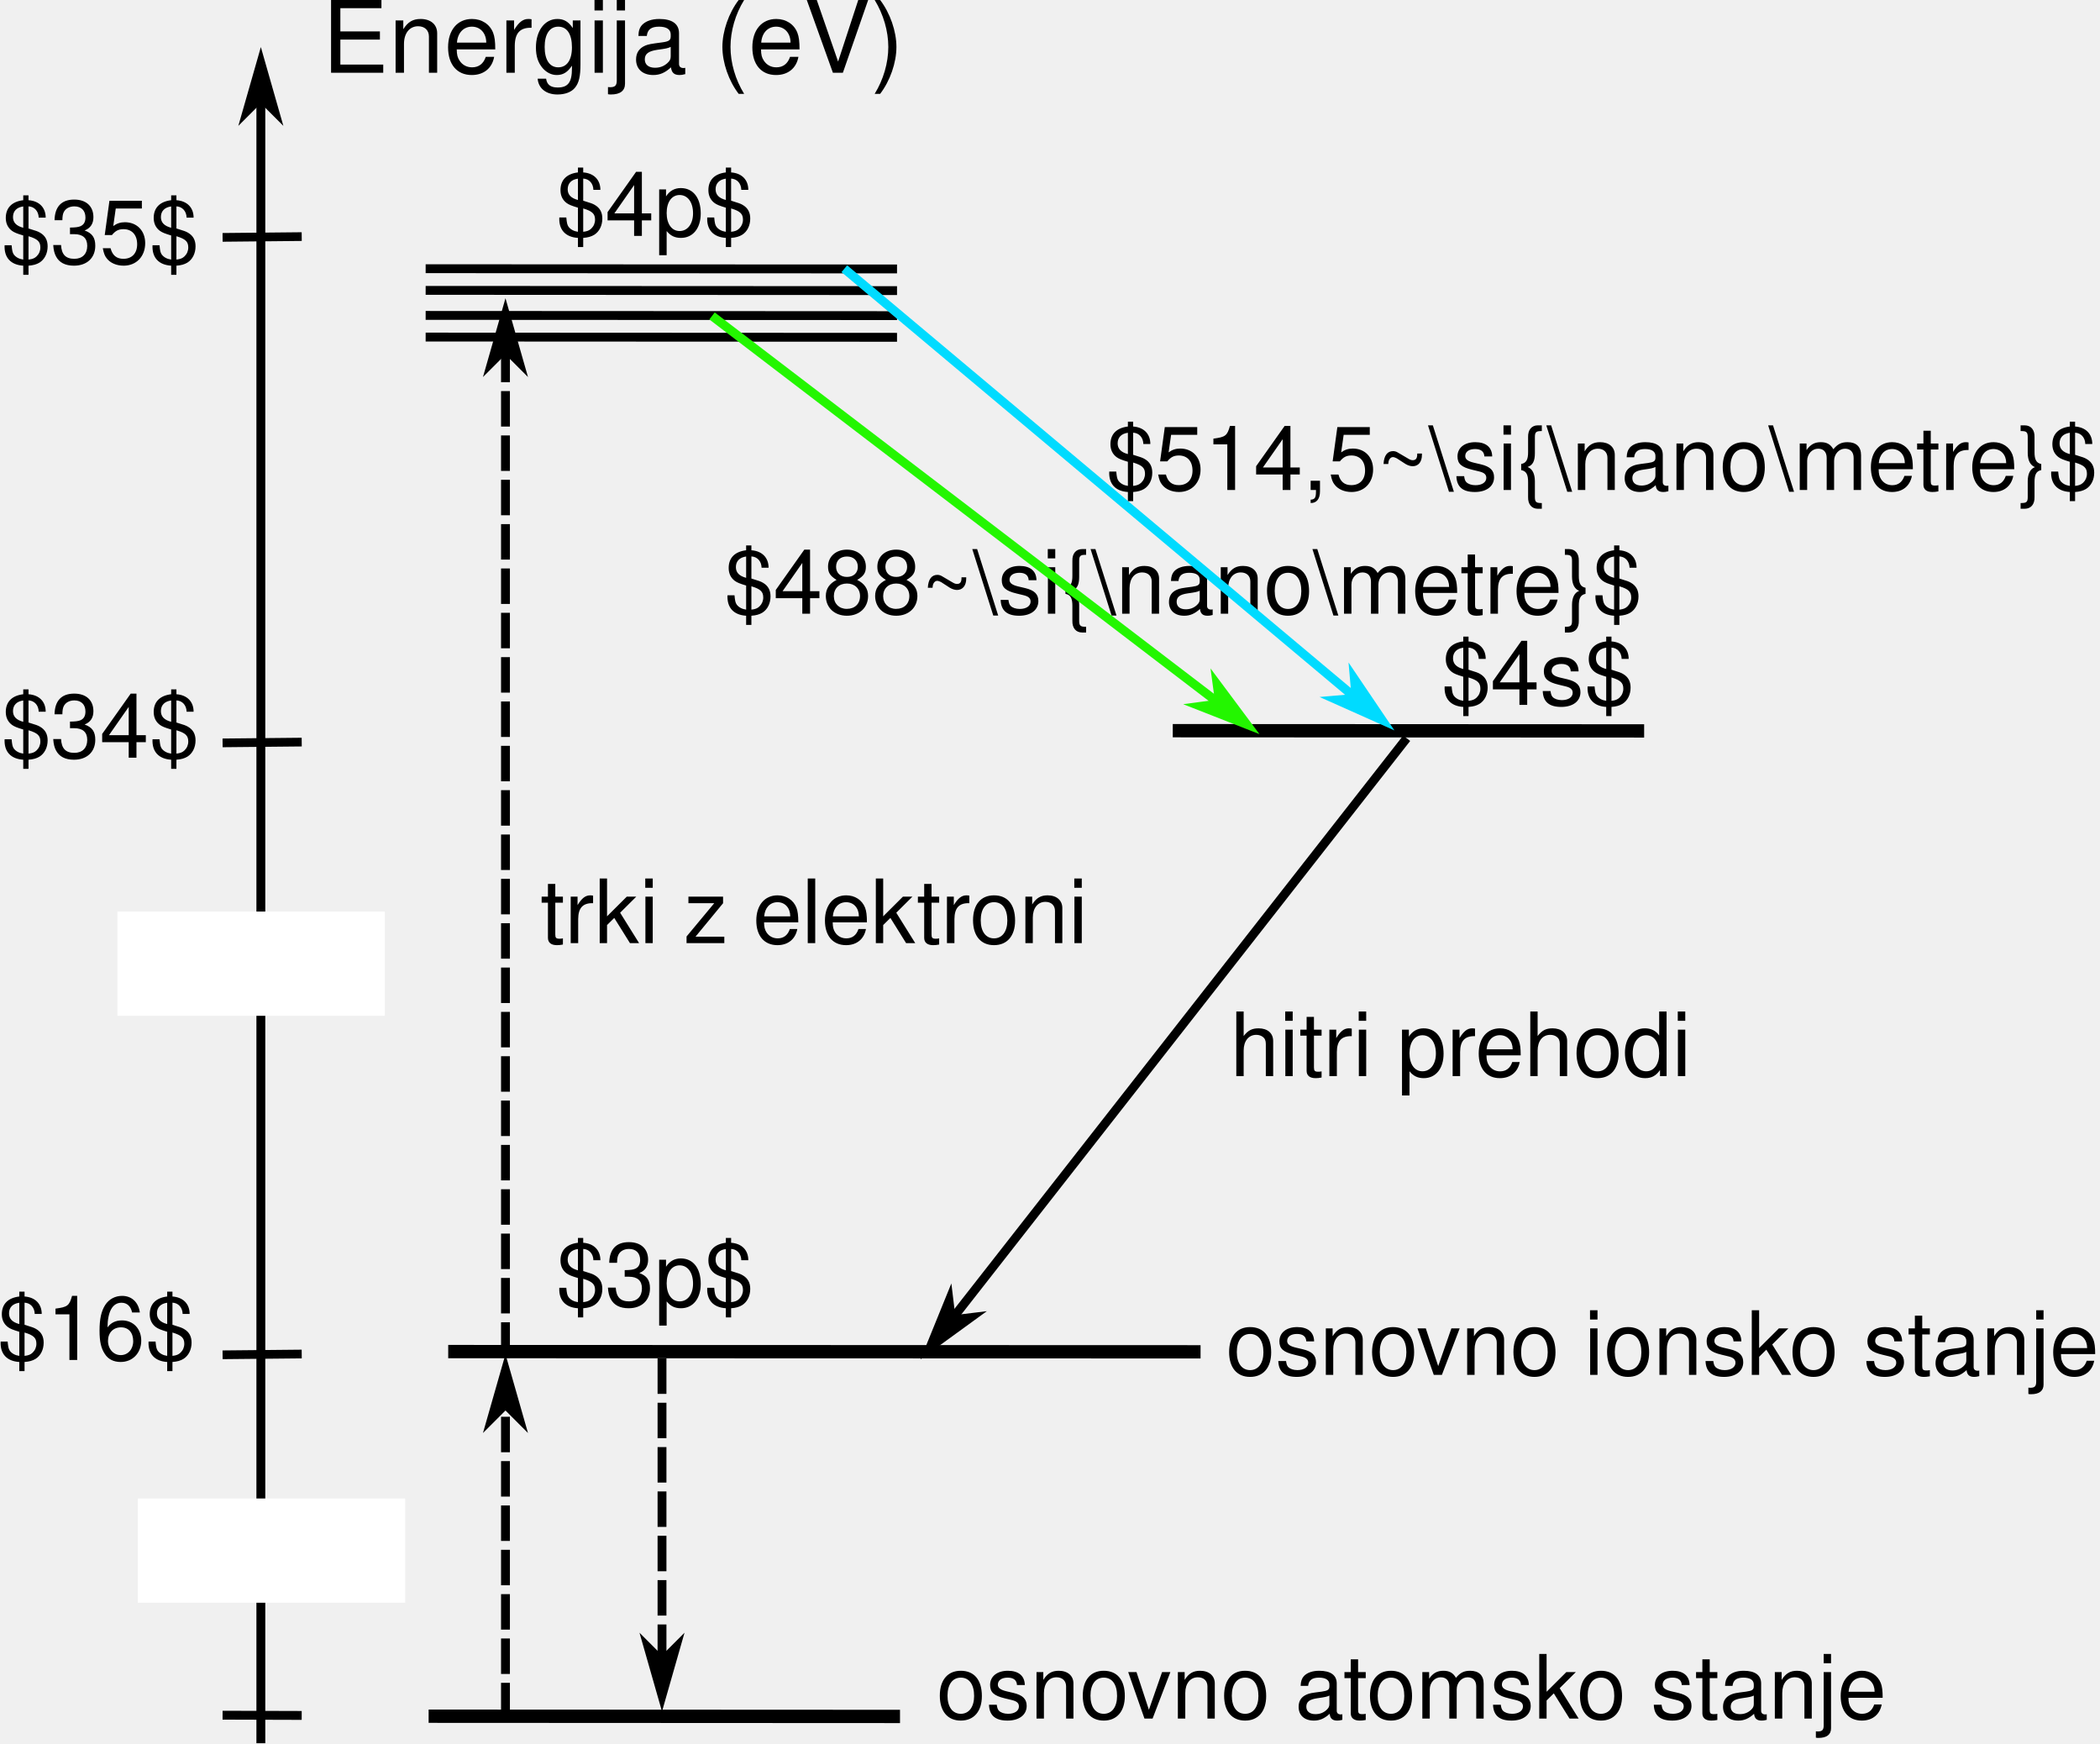
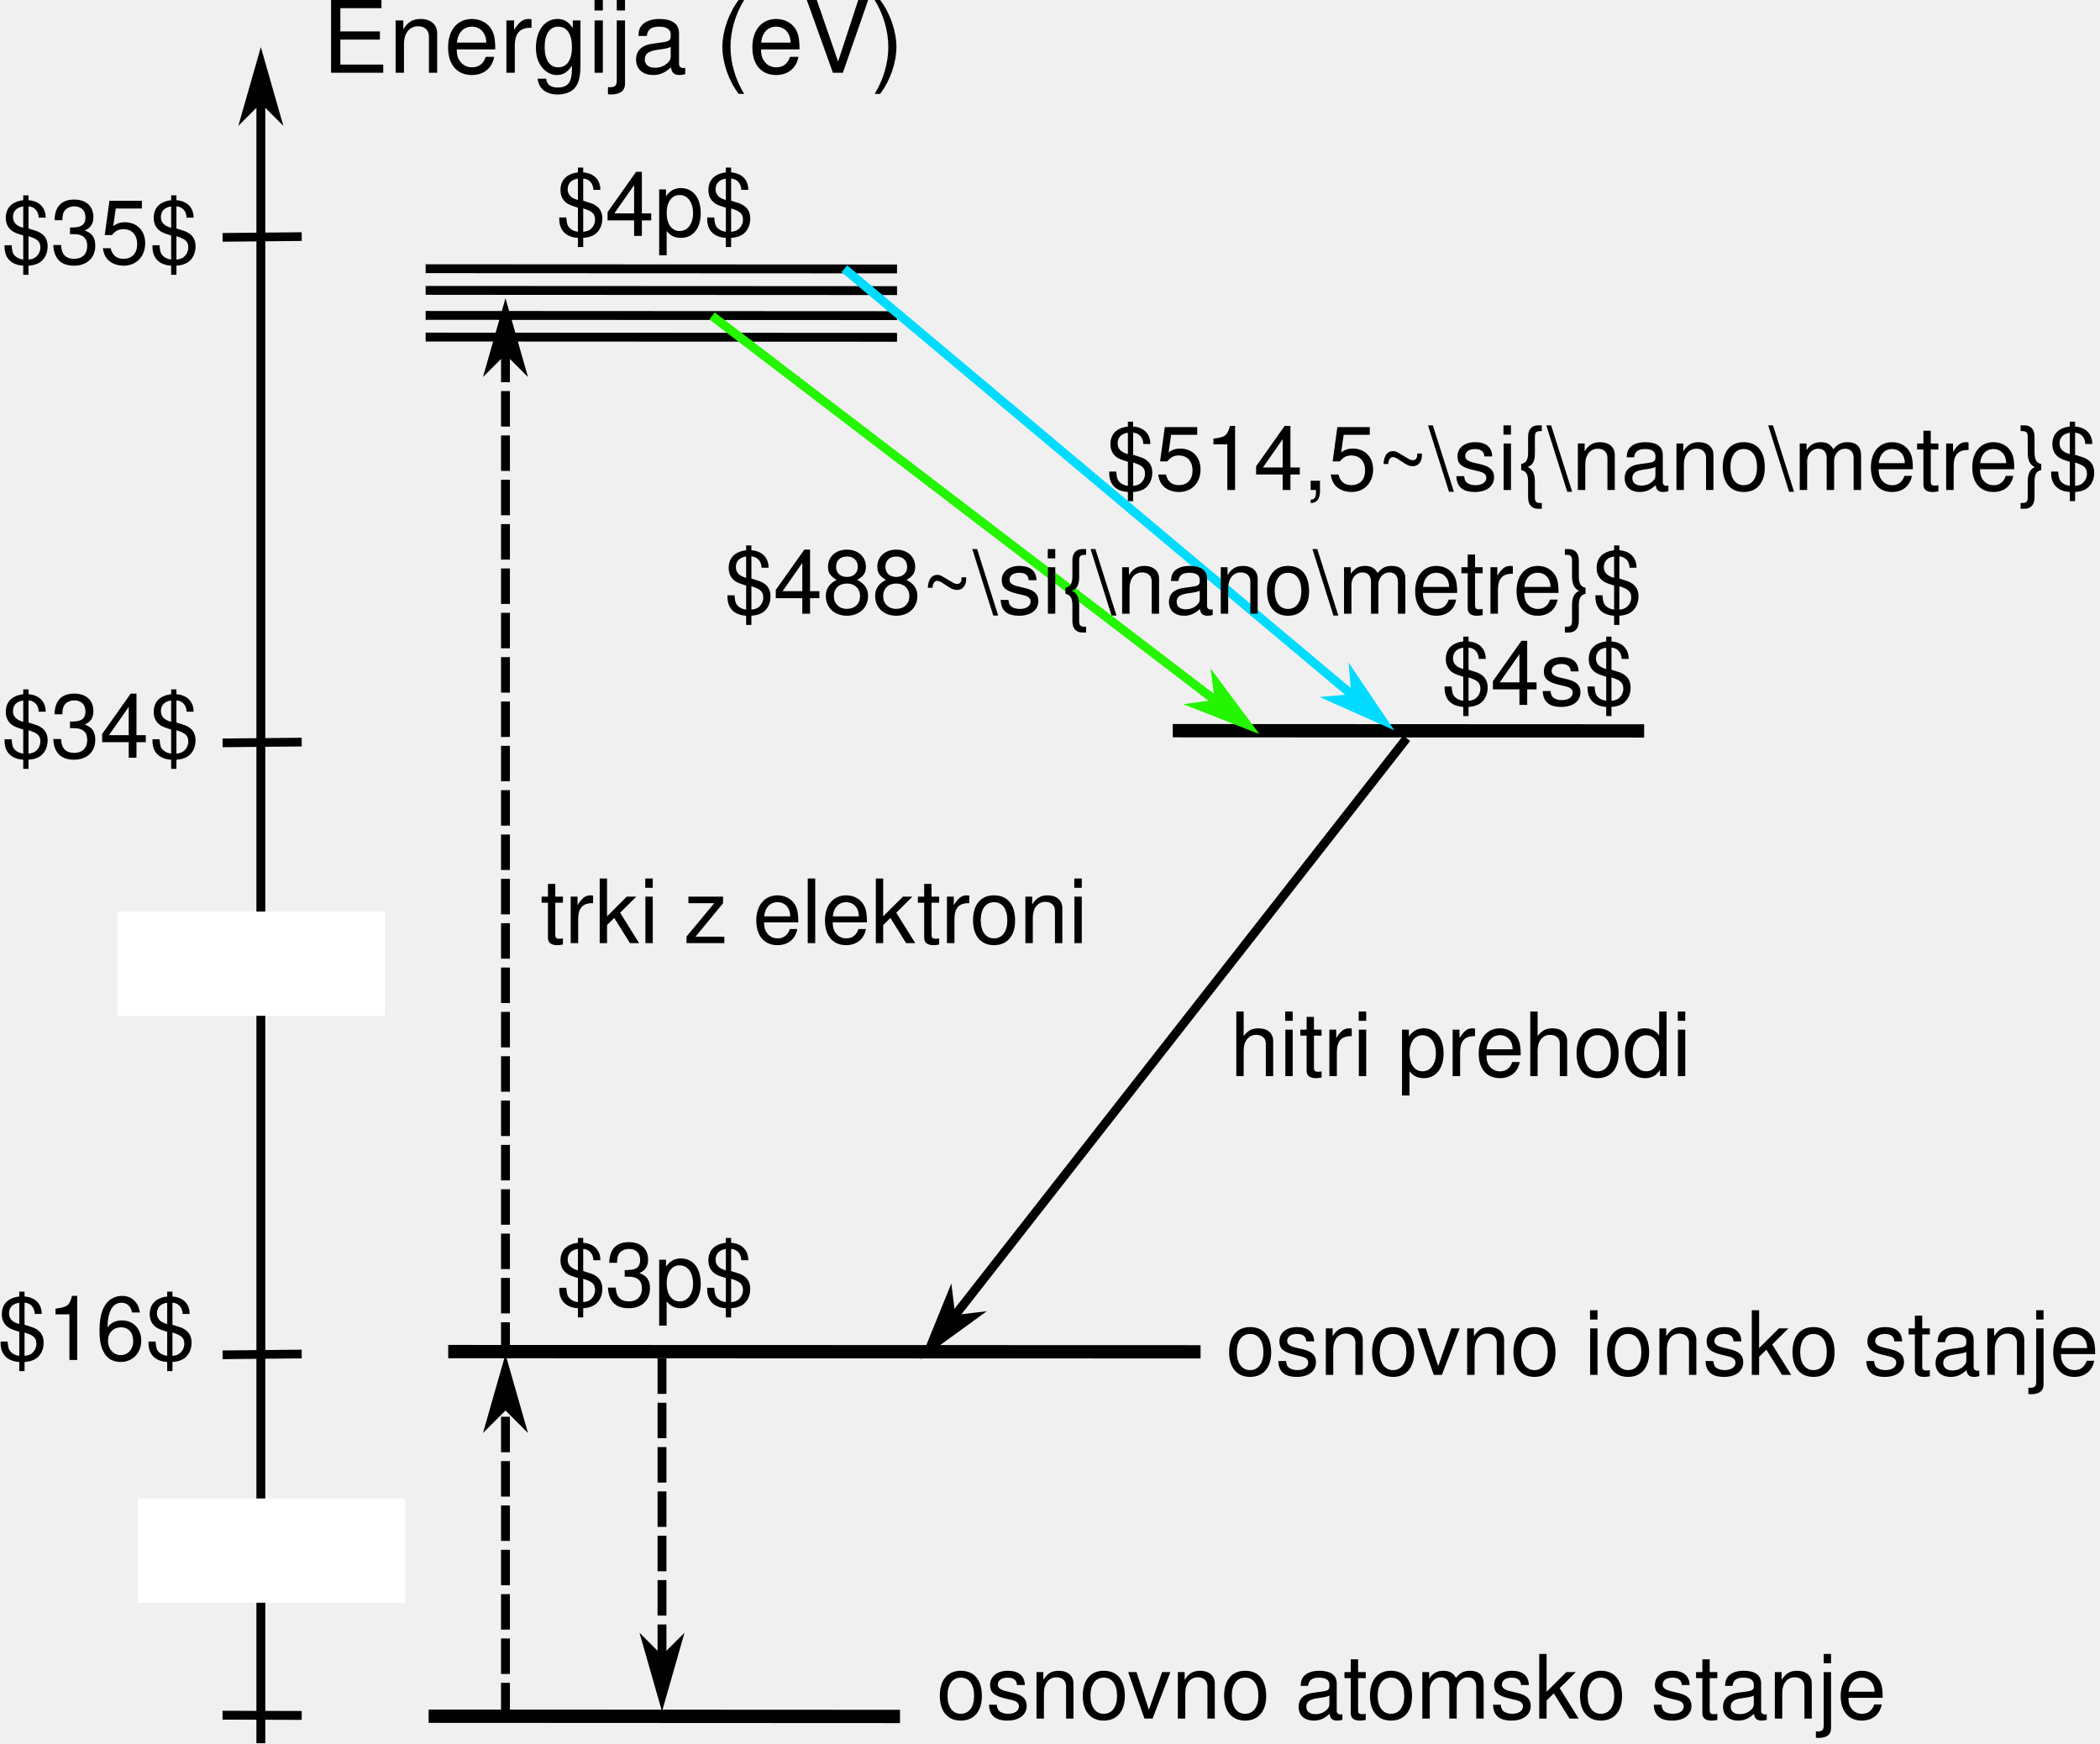
<svg xmlns="http://www.w3.org/2000/svg" width="133.669mm" height="110.95mm" viewBox="0 0 473.631 393.129" id="svg3464" version="1.1">
  <defs id="defs3466">
    <marker orient="auto" refY="0" refX="0" id="Arrow1Mend-0-2-6" style="overflow:visible">
      <path id="path4180-2-2-1" d="M 0,0 5,-5 -12.5,0 5,5 0,0 Z" style="fill:#550000;fill-opacity:1;fill-rule:evenodd;stroke:#550000;stroke-width:1pt;stroke-opacity:1" transform="matrix(-0.4,0,0,-0.4,-4,0)" />
    </marker>
    <marker orient="auto" refY="0" refX="0" id="Arrow1Mend-0-2-6-9" style="overflow:visible">
      <path id="path4180-2-2-1-3" d="M 0,0 5,-5 -12.5,0 5,5 0,0 Z" style="fill:#23f600;fill-opacity:1;fill-rule:evenodd;stroke:#23f600;stroke-width:1pt;stroke-opacity:1" transform="matrix(-0.4,0,0,-0.4,-4,0)" />
    </marker>
    <marker orient="auto" refY="0" refX="0" id="Arrow1Mend-0-2-6-9-9" style="overflow:visible">
      <path id="path4180-2-2-1-3-4" d="M 0,0 5,-5 -12.5,0 5,5 0,0 Z" style="fill:#00dbff;fill-opacity:1;fill-rule:evenodd;stroke:#00dbff;stroke-width:1pt;stroke-opacity:1" transform="matrix(-0.4,0,0,-0.4,-4,0)" />
    </marker>
    <marker orient="auto" refY="0" refX="0" id="Arrow1Mend-0-2-6-9-9-0" style="overflow:visible">
      <path id="path4180-2-2-1-3-4-3" d="M 0,0 5,-5 -12.5,0 5,5 0,0 Z" style="fill:#000000;fill-opacity:1;fill-rule:evenodd;stroke:#000000;stroke-width:1pt;stroke-opacity:1" transform="matrix(-0.4,0,0,-0.4,-4,0)" />
    </marker>
    <marker orient="auto" refY="0" refX="0" id="Arrow1Mend-0-2-8" style="overflow:visible">
      <path id="path4180-2-2-4" d="M 0,0 5,-5 -12.5,0 5,5 0,0 Z" style="fill:#000000;fill-opacity:1;fill-rule:evenodd;stroke:#000000;stroke-width:1pt;stroke-opacity:1" transform="matrix(-0.4,0,0,-0.4,-4,0)" />
    </marker>
    <marker orient="auto" refY="0" refX="0" id="Arrow1Mend-0-2-9" style="overflow:visible">
      <path id="path4180-2-2-7" d="M 0,0 5,-5 -12.5,0 5,5 0,0 Z" style="fill:#000000;fill-opacity:1;fill-rule:evenodd;stroke:#000000;stroke-width:1pt;stroke-opacity:1" transform="matrix(-0.4,0,0,-0.4,-4,0)" />
    </marker>
    <marker orient="auto" refY="0" refX="0" id="Arrow1Mend-0-2" style="overflow:visible">
      <path id="path4180-2-2" d="M 0,0 5,-5 -12.5,0 5,5 0,0 Z" style="fill:#000000;fill-opacity:1;fill-rule:evenodd;stroke:#000000;stroke-width:1pt;stroke-opacity:1" transform="matrix(-0.4,0,0,-0.4,-4,0)" />
    </marker>
    <marker orient="auto" refY="0" refX="0" id="Arrow1Mend-0" style="overflow:visible">
      <path id="path4180-2" d="M 0,0 5,-5 -12.5,0 5,5 0,0 Z" style="fill:#000000;fill-opacity:1;fill-rule:evenodd;stroke:#000000;stroke-width:1pt;stroke-opacity:1" transform="matrix(-0.4,0,0,-0.4,-4,0)" />
    </marker>
    <marker orient="auto" refY="0" refX="0" id="Arrow1Mend-0-7" style="overflow:visible">
      <path id="path4180-2-5" d="M 0,0 5,-5 -12.5,0 5,5 0,0 Z" style="fill:#000000;fill-opacity:1;fill-rule:evenodd;stroke:#000000;stroke-width:1pt;stroke-opacity:1" transform="matrix(-0.4,0,0,-0.4,-4,0)" />
    </marker>
    <marker orient="auto" refY="0" refX="0" id="Arrow1Mend" style="overflow:visible">
      <path id="path4180" d="M 0,0 5,-5 -12.5,0 5,5 0,0 Z" style="fill:#000000;fill-opacity:1;fill-rule:evenodd;stroke:#000000;stroke-width:1pt;stroke-opacity:1" transform="matrix(-0.4,0,0,-0.4,-4,0)" />
    </marker>
    <marker orient="auto" refY="0" refX="0" id="Arrow1Mend-0-6" style="overflow:visible">
      <path id="path4180-2-7" d="M 0,0 5,-5 -12.5,0 5,5 0,0 Z" style="fill:#000000;fill-opacity:1;fill-rule:evenodd;stroke:#000000;stroke-width:1pt;stroke-opacity:1" transform="matrix(-0.4,0,0,-0.4,-4,0)" />
    </marker>
    <marker orient="auto" refY="0" refX="0" id="Arrow1Mend-0-6-5" style="overflow:visible">
      <path id="path4180-2-7-3" d="M 0,0 5,-5 -12.5,0 5,5 0,0 Z" style="fill:#000000;fill-opacity:1;fill-rule:evenodd;stroke:#000000;stroke-width:1pt;stroke-opacity:1" transform="matrix(-0.4,0,0,-0.4,-4,0)" />
    </marker>
  </defs>
  <g id="layer1" transform="translate(-90.3545,-164.1095)">
    <path style="fill:none;fill-rule:evenodd;stroke:#000000;stroke-width:2;stroke-linecap:butt;stroke-linejoin:miter;stroke-miterlimit:4;stroke-dasharray:none;stroke-opacity:1" d="m 186.355,224.707 106.313,0.053" id="path3333-3-6-9" />
    <path style="fill:none;fill-rule:evenodd;stroke:#000000;stroke-width:3;stroke-linecap:butt;stroke-linejoin:miter;stroke-miterlimit:4;stroke-dasharray:none;stroke-opacity:1" d="m 354.859,328.89 106.313,0.053" id="path3333-3-6-6" />
    <path style="fill:none;fill-rule:evenodd;stroke:#000000;stroke-width:3;stroke-linecap:butt;stroke-linejoin:miter;stroke-miterlimit:4;stroke-dasharray:none;stroke-opacity:1" d="m 191.445,468.914 169.683,0.053" id="path3333-3-6-6-2" />
    <path style="fill:none;fill-rule:evenodd;stroke:#000000;stroke-width:3;stroke-linecap:butt;stroke-linejoin:miter;stroke-miterlimit:4;stroke-dasharray:none;stroke-opacity:1" d="m 187.027,551.143 106.313,0.053" id="path3333-2" />
    <path style="fill:none;fill-rule:evenodd;stroke:#000000;stroke-width:2;stroke-linecap:butt;stroke-linejoin:miter;stroke-miterlimit:4;stroke-dasharray:8, 2;stroke-dashoffset:0;stroke-opacity:1;marker-end:url(#Arrow1Mend-0-2-8)" d="m 239.662,470.452 0,75.695" id="path4165-3-8-5" />
    <path style="fill:#000000;fill-rule:evenodd;stroke:#000000;stroke-width:2;stroke-linecap:butt;stroke-linejoin:miter;stroke-miterlimit:4;stroke-dasharray:none;stroke-dashoffset:0;stroke-opacity:1;marker-end:url(#Arrow1Mend-0-2-6-9-9-0)" d="M 407.615,330.594 300.395,467.567" id="path4165-3-8-2-1-7-6" />
    <path style="fill:none;fill-rule:evenodd;stroke:#000000;stroke-width:2;stroke-linecap:butt;stroke-linejoin:miter;stroke-miterlimit:4;stroke-dasharray:none;stroke-opacity:1;marker-end:url(#Arrow1Mend)" d="m 149.186,557.239 0,-378.577" id="path4165" />
    <path style="fill:none;fill-rule:evenodd;stroke:#000000;stroke-width:1.962;stroke-linecap:butt;stroke-linejoin:miter;stroke-miterlimit:4;stroke-dasharray:none;stroke-opacity:1" d="m 158.403,469.465 -17.847,0.175" id="path4553-7" />
    <path style="fill:none;fill-rule:evenodd;stroke:#000000;stroke-width:1.962;stroke-linecap:butt;stroke-linejoin:miter;stroke-miterlimit:4;stroke-dasharray:none;stroke-opacity:1" d="m 158.403,331.465 -17.847,0.175" id="path4553-7-5-3" />
    <path style="fill:none;fill-rule:evenodd;stroke:#000000;stroke-width:1.962;stroke-linecap:butt;stroke-linejoin:miter;stroke-miterlimit:4;stroke-dasharray:none;stroke-opacity:1" d="m 158.403,217.465 -17.847,0.175" id="path4553-7-5-3-5" />
-     <text xml:space="preserve" style="font-style:normal;font-variant:normal;font-weight:normal;font-stretch:normal;font-size:56px;line-height:125%;font-family:'Nimbus Sans L';-inkscape-font-specification:Sans;letter-spacing:0px;word-spacing:0px;fill:#000000;fill-opacity:1;stroke:none;stroke-width:1px;stroke-linecap:butt;stroke-linejoin:miter;stroke-opacity:1" x="162.991" y="180.512" id="text12643">
-       <tspan id="tspan12645" x="162.991" y="180.512" style="font-size:22.5px">Energija (eV)</tspan>
-     </text>
-     <text xml:space="preserve" style="font-style:normal;font-variant:normal;font-weight:normal;font-stretch:normal;font-size:56px;line-height:125%;font-family:'Nimbus Sans L';-inkscape-font-specification:Sans;letter-spacing:0px;word-spacing:0px;fill:#000000;fill-opacity:1;stroke:none;stroke-width:1px;stroke-linecap:butt;stroke-linejoin:miter;stroke-opacity:1" x="89.703" y="470.803" id="text12647-1">
-       <tspan id="tspan12649-0" x="89.703" y="470.803" style="font-size:20px">$16$</tspan>
-     </text>
-     <text xml:space="preserve" style="font-style:normal;font-variant:normal;font-weight:normal;font-stretch:normal;font-size:56px;line-height:125%;font-family:'Nimbus Sans L';-inkscape-font-specification:Sans;letter-spacing:0px;word-spacing:0px;fill:#000000;fill-opacity:1;stroke:none;stroke-width:1px;stroke-linecap:butt;stroke-linejoin:miter;stroke-opacity:1" x="90.596" y="334.981" id="text12647-1-6-2">
-       <tspan x="90.596" y="334.981" style="font-size:20px" id="tspan12705">$34$</tspan>
-     </text>
-     <text xml:space="preserve" style="font-style:normal;font-variant:normal;font-weight:normal;font-stretch:normal;font-size:56px;line-height:125%;font-family:'Nimbus Sans L';-inkscape-font-specification:Sans;letter-spacing:0px;word-spacing:0px;fill:#000000;fill-opacity:1;stroke:none;stroke-width:1px;stroke-linecap:butt;stroke-linejoin:miter;stroke-opacity:1" x="90.596" y="223.574" id="text12647-1-6-2-6">
-       <tspan x="90.596" y="223.574" style="font-size:20px" id="tspan12705-1">$35$</tspan>
-     </text>
-     <text xml:space="preserve" style="font-style:normal;font-variant:normal;font-weight:normal;font-stretch:normal;font-size:56px;line-height:125%;font-family:'Nimbus Sans L';-inkscape-font-specification:Sans;letter-spacing:0px;word-spacing:0px;fill:#000000;fill-opacity:1;stroke:none;stroke-width:1px;stroke-linecap:butt;stroke-linejoin:miter;stroke-opacity:1" x="301.601" y="551.679" id="text12731">
-       <tspan id="tspan12733" x="301.601" y="551.679" style="font-size:20px">osnovno atomsko stanje</tspan>
-     </text>
-     <text xml:space="preserve" style="font-style:normal;font-variant:normal;font-weight:normal;font-stretch:normal;font-size:56px;line-height:125%;font-family:'Nimbus Sans L';-inkscape-font-specification:Sans;letter-spacing:0px;word-spacing:0px;fill:#000000;fill-opacity:1;stroke:none;stroke-width:1px;stroke-linecap:butt;stroke-linejoin:miter;stroke-opacity:1" x="212.233" y="376.801" id="text12647-1-6-2-5">
-       <tspan x="212.233" y="376.801" style="font-size:20px" id="tspan12743">trki z elektroni</tspan>
-     </text>
-     <text xml:space="preserve" style="font-style:normal;font-variant:normal;font-weight:normal;font-stretch:normal;font-size:56px;line-height:125%;font-family:'Nimbus Sans L';-inkscape-font-specification:Sans;letter-spacing:0px;word-spacing:0px;fill:#000000;fill-opacity:1;stroke:none;stroke-width:1px;stroke-linecap:butt;stroke-linejoin:miter;stroke-opacity:1" x="215.703" y="217.307" id="text12647-1-6-2-5-5-3-4">
-       <tspan x="215.703" y="217.307" style="font-size:20px" id="tspan12743-9-7-5">$4p$</tspan>
-     </text>
-     <text xml:space="preserve" style="font-style:normal;font-variant:normal;font-weight:normal;font-stretch:normal;font-size:56px;line-height:125%;font-family:'Nimbus Sans L';-inkscape-font-specification:Sans;letter-spacing:0px;word-spacing:0px;fill:#000000;fill-opacity:1;stroke:none;stroke-width:1px;stroke-linecap:butt;stroke-linejoin:miter;stroke-opacity:1" x="415.378" y="323.08" id="text12647-1-6-2-5-5-3-4-2-44-0">
-       <tspan x="415.378" y="323.08" style="font-size:20px" id="tspan12743-9-7-5-5-3-7">$4s$</tspan>
-     </text>
-     <text xml:space="preserve" style="font-style:normal;font-variant:normal;font-weight:normal;font-stretch:normal;font-size:56px;line-height:125%;font-family:'Nimbus Sans L';-inkscape-font-specification:Sans;letter-spacing:0px;word-spacing:0px;fill:#000000;fill-opacity:1;stroke:none;stroke-width:1px;stroke-linecap:butt;stroke-linejoin:miter;stroke-opacity:1" x="367.786" y="406.793" id="text12647-1-6-2-5-8">
-       <tspan x="367.786" y="406.793" style="font-size:20px" id="tspan12743-8">hitri prehodi</tspan>
-     </text>
-     <text xml:space="preserve" style="font-style:normal;font-variant:normal;font-weight:normal;font-stretch:normal;font-size:56px;line-height:125%;font-family:'Nimbus Sans L';-inkscape-font-specification:Sans;letter-spacing:0px;word-spacing:0px;fill:#000000;fill-opacity:1;stroke:none;stroke-width:1px;stroke-linecap:butt;stroke-linejoin:miter;stroke-opacity:1" x="253.637" y="302.515" id="text12647-1-6-2-5-5-3-4-3-7">
-       <tspan x="253.637" y="302.515" style="font-size:20px" id="tspan12743-9-7-5-6-5">$488~\si{\nano\metre}$</tspan>
-     </text>
    <path style="fill:none;fill-rule:evenodd;stroke:#000000;stroke-width:2;stroke-linecap:butt;stroke-linejoin:miter;stroke-miterlimit:4;stroke-dasharray:none;stroke-opacity:1" d="m 140.554,550.916 17.845,0.053" id="path3333-7" />
    <rect style="opacity:1;fill:#ffffff;fill-opacity:1;fill-rule:nonzero;stroke:none;stroke-width:1.208;stroke-linecap:butt;stroke-linejoin:round;stroke-miterlimit:4;stroke-dasharray:none;stroke-dashoffset:0;stroke-opacity:1" id="rect3464" width="60.304" height="23.509" x="121.44" y="502.045" />
    <rect style="opacity:1;fill:#ffffff;fill-opacity:1;fill-rule:nonzero;stroke:none;stroke-width:1.208;stroke-linecap:butt;stroke-linejoin:round;stroke-miterlimit:4;stroke-dasharray:none;stroke-dashoffset:0;stroke-opacity:1" id="rect3464-3" width="60.304" height="23.509" x="116.84" y="369.682" />
    <path style="fill:none;fill-rule:evenodd;stroke:#000000;stroke-width:2;stroke-linecap:butt;stroke-linejoin:miter;stroke-miterlimit:4;stroke-dasharray:8, 2;stroke-dashoffset:0;stroke-opacity:1;marker-end:url(#Arrow1Mend-0-6)" d="m 204.36,470.307 0,-235.001" id="path4165-3" />
    <path style="fill:none;fill-rule:evenodd;stroke:#000000;stroke-width:2;stroke-linecap:butt;stroke-linejoin:miter;stroke-miterlimit:4;stroke-dasharray:8, 2;stroke-dashoffset:0;stroke-opacity:1;marker-end:url(#Arrow1Mend-0-6-5)" d="m 204.36,551.615 0,-78.167" id="path4165-3-5" />
-     <text xml:space="preserve" style="font-style:normal;font-variant:normal;font-weight:normal;font-stretch:normal;font-size:56px;line-height:125%;font-family:'Nimbus Sans L';-inkscape-font-specification:Sans;letter-spacing:0px;word-spacing:0px;fill:#000000;fill-opacity:1;stroke:none;stroke-width:1px;stroke-linecap:butt;stroke-linejoin:miter;stroke-opacity:1" x="366.851" y="474.174" id="text12731-6">
-       <tspan id="tspan12733-2" x="366.851" y="474.174" style="font-size:20px">osnovno ionsko stanje</tspan>
-     </text>
-     <text xml:space="preserve" style="font-style:normal;font-variant:normal;font-weight:normal;font-stretch:normal;font-size:56px;line-height:125%;font-family:'Nimbus Sans L';-inkscape-font-specification:Sans;letter-spacing:0px;word-spacing:0px;fill:#000000;fill-opacity:1;stroke:none;stroke-width:1px;stroke-linecap:butt;stroke-linejoin:miter;stroke-opacity:1" x="215.703" y="458.684" id="text12647-1-6-2-5-5-3-4-9">
-       <tspan x="215.703" y="458.684" style="font-size:20px" id="tspan12743-9-7-5-1">$3p$</tspan>
-     </text>
    <path style="fill:none;fill-rule:evenodd;stroke:#000000;stroke-width:2;stroke-linecap:butt;stroke-linejoin:miter;stroke-miterlimit:4;stroke-dasharray:none;stroke-opacity:1" d="m 186.355,229.593 106.313,0.053" id="path3333-3-6-9-2" />
    <path style="fill:none;fill-rule:evenodd;stroke:#000000;stroke-width:2;stroke-linecap:butt;stroke-linejoin:miter;stroke-miterlimit:4;stroke-dasharray:none;stroke-opacity:1" d="m 186.355,235.237 106.313,0.053" id="path3333-3-6-9-7" />
    <path style="fill:none;fill-rule:evenodd;stroke:#000000;stroke-width:2;stroke-linecap:butt;stroke-linejoin:miter;stroke-miterlimit:4;stroke-dasharray:none;stroke-opacity:1" d="m 186.355,240.123 106.313,0.053" id="path3333-3-6-9-2-0" />
    <path style="fill:none;fill-rule:evenodd;stroke:#23f600;stroke-width:2;stroke-linecap:butt;stroke-linejoin:miter;stroke-miterlimit:4;stroke-dasharray:none;stroke-dashoffset:0;stroke-opacity:1;marker-end:url(#Arrow1Mend-0-2-6-9)" d="m 250.945,235.359 120.339,91.918" id="path4165-3-8-2-1" />
    <path style="fill:none;fill-rule:evenodd;stroke:#00dbff;stroke-width:2;stroke-linecap:butt;stroke-linejoin:miter;stroke-miterlimit:4;stroke-dasharray:none;stroke-dashoffset:0;stroke-opacity:1;marker-end:url(#Arrow1Mend-0-2-6-9-9)" d="M 280.782,224.715 401.831,326.296" id="path4165-3-8-2-1-7" />
-     <text xml:space="preserve" style="font-style:normal;font-variant:normal;font-weight:normal;font-stretch:normal;font-size:56px;line-height:125%;font-family:'Nimbus Sans L';-inkscape-font-specification:Sans;letter-spacing:0px;word-spacing:0px;fill:#000000;fill-opacity:1;stroke:none;stroke-width:1px;stroke-linecap:butt;stroke-linejoin:miter;stroke-opacity:1" x="339.739" y="274.608" id="text12647-1-6-2-5-5-3-4-3-7-9">
-       <tspan x="339.739" y="274.608" style="font-size:20px" id="tspan12743-9-7-5-6-5-3">$514,5~\si{\nano\metre}$</tspan>
-     </text>
+     <g id="g3403">
+       <text id="text12643" y="180.512" x="162.991" style="font-style:normal;font-variant:normal;font-weight:normal;font-stretch:normal;font-size:56px;line-height:125%;font-family:'Nimbus Sans L';-inkscape-font-specification:Sans;letter-spacing:0px;word-spacing:0px;fill:#000000;fill-opacity:1;stroke:none;stroke-width:1px;stroke-linecap:butt;stroke-linejoin:miter;stroke-opacity:1" xml:space="preserve">
+         <tspan style="font-size:22.5px" y="180.512" x="162.991" id="tspan12645">Energija (eV)</tspan>
+       </text>
+       <text id="text12647-1" y="470.803" x="89.703" style="font-style:normal;font-variant:normal;font-weight:normal;font-stretch:normal;font-size:56px;line-height:125%;font-family:'Nimbus Sans L';-inkscape-font-specification:Sans;letter-spacing:0px;word-spacing:0px;fill:#000000;fill-opacity:1;stroke:none;stroke-width:1px;stroke-linecap:butt;stroke-linejoin:miter;stroke-opacity:1" xml:space="preserve">
+         <tspan style="font-size:20px" y="470.803" x="89.703" id="tspan12649-0">$16$</tspan>
+       </text>
+       <text id="text12647-1-6-2" y="334.981" x="90.596" style="font-style:normal;font-variant:normal;font-weight:normal;font-stretch:normal;font-size:56px;line-height:125%;font-family:'Nimbus Sans L';-inkscape-font-specification:Sans;letter-spacing:0px;word-spacing:0px;fill:#000000;fill-opacity:1;stroke:none;stroke-width:1px;stroke-linecap:butt;stroke-linejoin:miter;stroke-opacity:1" xml:space="preserve">
+         <tspan id="tspan12705" style="font-size:20px" y="334.981" x="90.596">$34$</tspan>
+       </text>
+       <text id="text12647-1-6-2-6" y="223.574" x="90.596" style="font-style:normal;font-variant:normal;font-weight:normal;font-stretch:normal;font-size:56px;line-height:125%;font-family:'Nimbus Sans L';-inkscape-font-specification:Sans;letter-spacing:0px;word-spacing:0px;fill:#000000;fill-opacity:1;stroke:none;stroke-width:1px;stroke-linecap:butt;stroke-linejoin:miter;stroke-opacity:1" xml:space="preserve">
+         <tspan id="tspan12705-1" style="font-size:20px" y="223.574" x="90.596">$35$</tspan>
+       </text>
+       <text id="text12731" y="551.679" x="301.601" style="font-style:normal;font-variant:normal;font-weight:normal;font-stretch:normal;font-size:56px;line-height:125%;font-family:'Nimbus Sans L';-inkscape-font-specification:Sans;letter-spacing:0px;word-spacing:0px;fill:#000000;fill-opacity:1;stroke:none;stroke-width:1px;stroke-linecap:butt;stroke-linejoin:miter;stroke-opacity:1" xml:space="preserve">
+         <tspan style="font-size:20px" y="551.679" x="301.601" id="tspan12733">osnovno atomsko stanje</tspan>
+       </text>
+       <text id="text12647-1-6-2-5" y="376.801" x="212.233" style="font-style:normal;font-variant:normal;font-weight:normal;font-stretch:normal;font-size:56px;line-height:125%;font-family:'Nimbus Sans L';-inkscape-font-specification:Sans;letter-spacing:0px;word-spacing:0px;fill:#000000;fill-opacity:1;stroke:none;stroke-width:1px;stroke-linecap:butt;stroke-linejoin:miter;stroke-opacity:1" xml:space="preserve">
+         <tspan id="tspan12743" style="font-size:20px" y="376.801" x="212.233">trki z elektroni</tspan>
+       </text>
+       <text id="text12647-1-6-2-5-5-3-4" y="217.307" x="215.703" style="font-style:normal;font-variant:normal;font-weight:normal;font-stretch:normal;font-size:56px;line-height:125%;font-family:'Nimbus Sans L';-inkscape-font-specification:Sans;letter-spacing:0px;word-spacing:0px;fill:#000000;fill-opacity:1;stroke:none;stroke-width:1px;stroke-linecap:butt;stroke-linejoin:miter;stroke-opacity:1" xml:space="preserve">
+         <tspan id="tspan12743-9-7-5" style="font-size:20px" y="217.307" x="215.703">$4p$</tspan>
+       </text>
+       <text id="text12647-1-6-2-5-5-3-4-2-44-0" y="323.08" x="415.378" style="font-style:normal;font-variant:normal;font-weight:normal;font-stretch:normal;font-size:56px;line-height:125%;font-family:'Nimbus Sans L';-inkscape-font-specification:Sans;letter-spacing:0px;word-spacing:0px;fill:#000000;fill-opacity:1;stroke:none;stroke-width:1px;stroke-linecap:butt;stroke-linejoin:miter;stroke-opacity:1" xml:space="preserve">
+         <tspan id="tspan12743-9-7-5-5-3-7" style="font-size:20px" y="323.08" x="415.378">$4s$</tspan>
+       </text>
+       <text id="text12647-1-6-2-5-8" y="406.793" x="367.786" style="font-style:normal;font-variant:normal;font-weight:normal;font-stretch:normal;font-size:56px;line-height:125%;font-family:'Nimbus Sans L';-inkscape-font-specification:Sans;letter-spacing:0px;word-spacing:0px;fill:#000000;fill-opacity:1;stroke:none;stroke-width:1px;stroke-linecap:butt;stroke-linejoin:miter;stroke-opacity:1" xml:space="preserve">
+         <tspan id="tspan12743-8" style="font-size:20px" y="406.793" x="367.786">hitri prehodi</tspan>
+       </text>
+       <text id="text12647-1-6-2-5-5-3-4-3-7" y="302.515" x="253.637" style="font-style:normal;font-variant:normal;font-weight:normal;font-stretch:normal;font-size:56px;line-height:125%;font-family:'Nimbus Sans L';-inkscape-font-specification:Sans;letter-spacing:0px;word-spacing:0px;fill:#000000;fill-opacity:1;stroke:none;stroke-width:1px;stroke-linecap:butt;stroke-linejoin:miter;stroke-opacity:1" xml:space="preserve">
+         <tspan id="tspan12743-9-7-5-6-5" style="font-size:20px" y="302.515" x="253.637">$488~\si{\nano\metre}$</tspan>
+       </text>
+       <text id="text12731-6" y="474.174" x="366.851" style="font-style:normal;font-variant:normal;font-weight:normal;font-stretch:normal;font-size:56px;line-height:125%;font-family:'Nimbus Sans L';-inkscape-font-specification:Sans;letter-spacing:0px;word-spacing:0px;fill:#000000;fill-opacity:1;stroke:none;stroke-width:1px;stroke-linecap:butt;stroke-linejoin:miter;stroke-opacity:1" xml:space="preserve">
+         <tspan style="font-size:20px" y="474.174" x="366.851" id="tspan12733-2">osnovno ionsko stanje</tspan>
+       </text>
+       <text id="text12647-1-6-2-5-5-3-4-9" y="458.684" x="215.703" style="font-style:normal;font-variant:normal;font-weight:normal;font-stretch:normal;font-size:56px;line-height:125%;font-family:'Nimbus Sans L';-inkscape-font-specification:Sans;letter-spacing:0px;word-spacing:0px;fill:#000000;fill-opacity:1;stroke:none;stroke-width:1px;stroke-linecap:butt;stroke-linejoin:miter;stroke-opacity:1" xml:space="preserve">
+         <tspan id="tspan12743-9-7-5-1" style="font-size:20px" y="458.684" x="215.703">$3p$</tspan>
+       </text>
+       <text id="text12647-1-6-2-5-5-3-4-3-7-9" y="274.608" x="339.739" style="font-style:normal;font-variant:normal;font-weight:normal;font-stretch:normal;font-size:56px;line-height:125%;font-family:'Nimbus Sans L';-inkscape-font-specification:Sans;letter-spacing:0px;word-spacing:0px;fill:#000000;fill-opacity:1;stroke:none;stroke-width:1px;stroke-linecap:butt;stroke-linejoin:miter;stroke-opacity:1" xml:space="preserve">
+         <tspan id="tspan12743-9-7-5-6-5-3" style="font-size:20px" y="274.608" x="339.739">$514,5~\si{\nano\metre}$</tspan>
+       </text>
+     </g>
  </g>
</svg>
